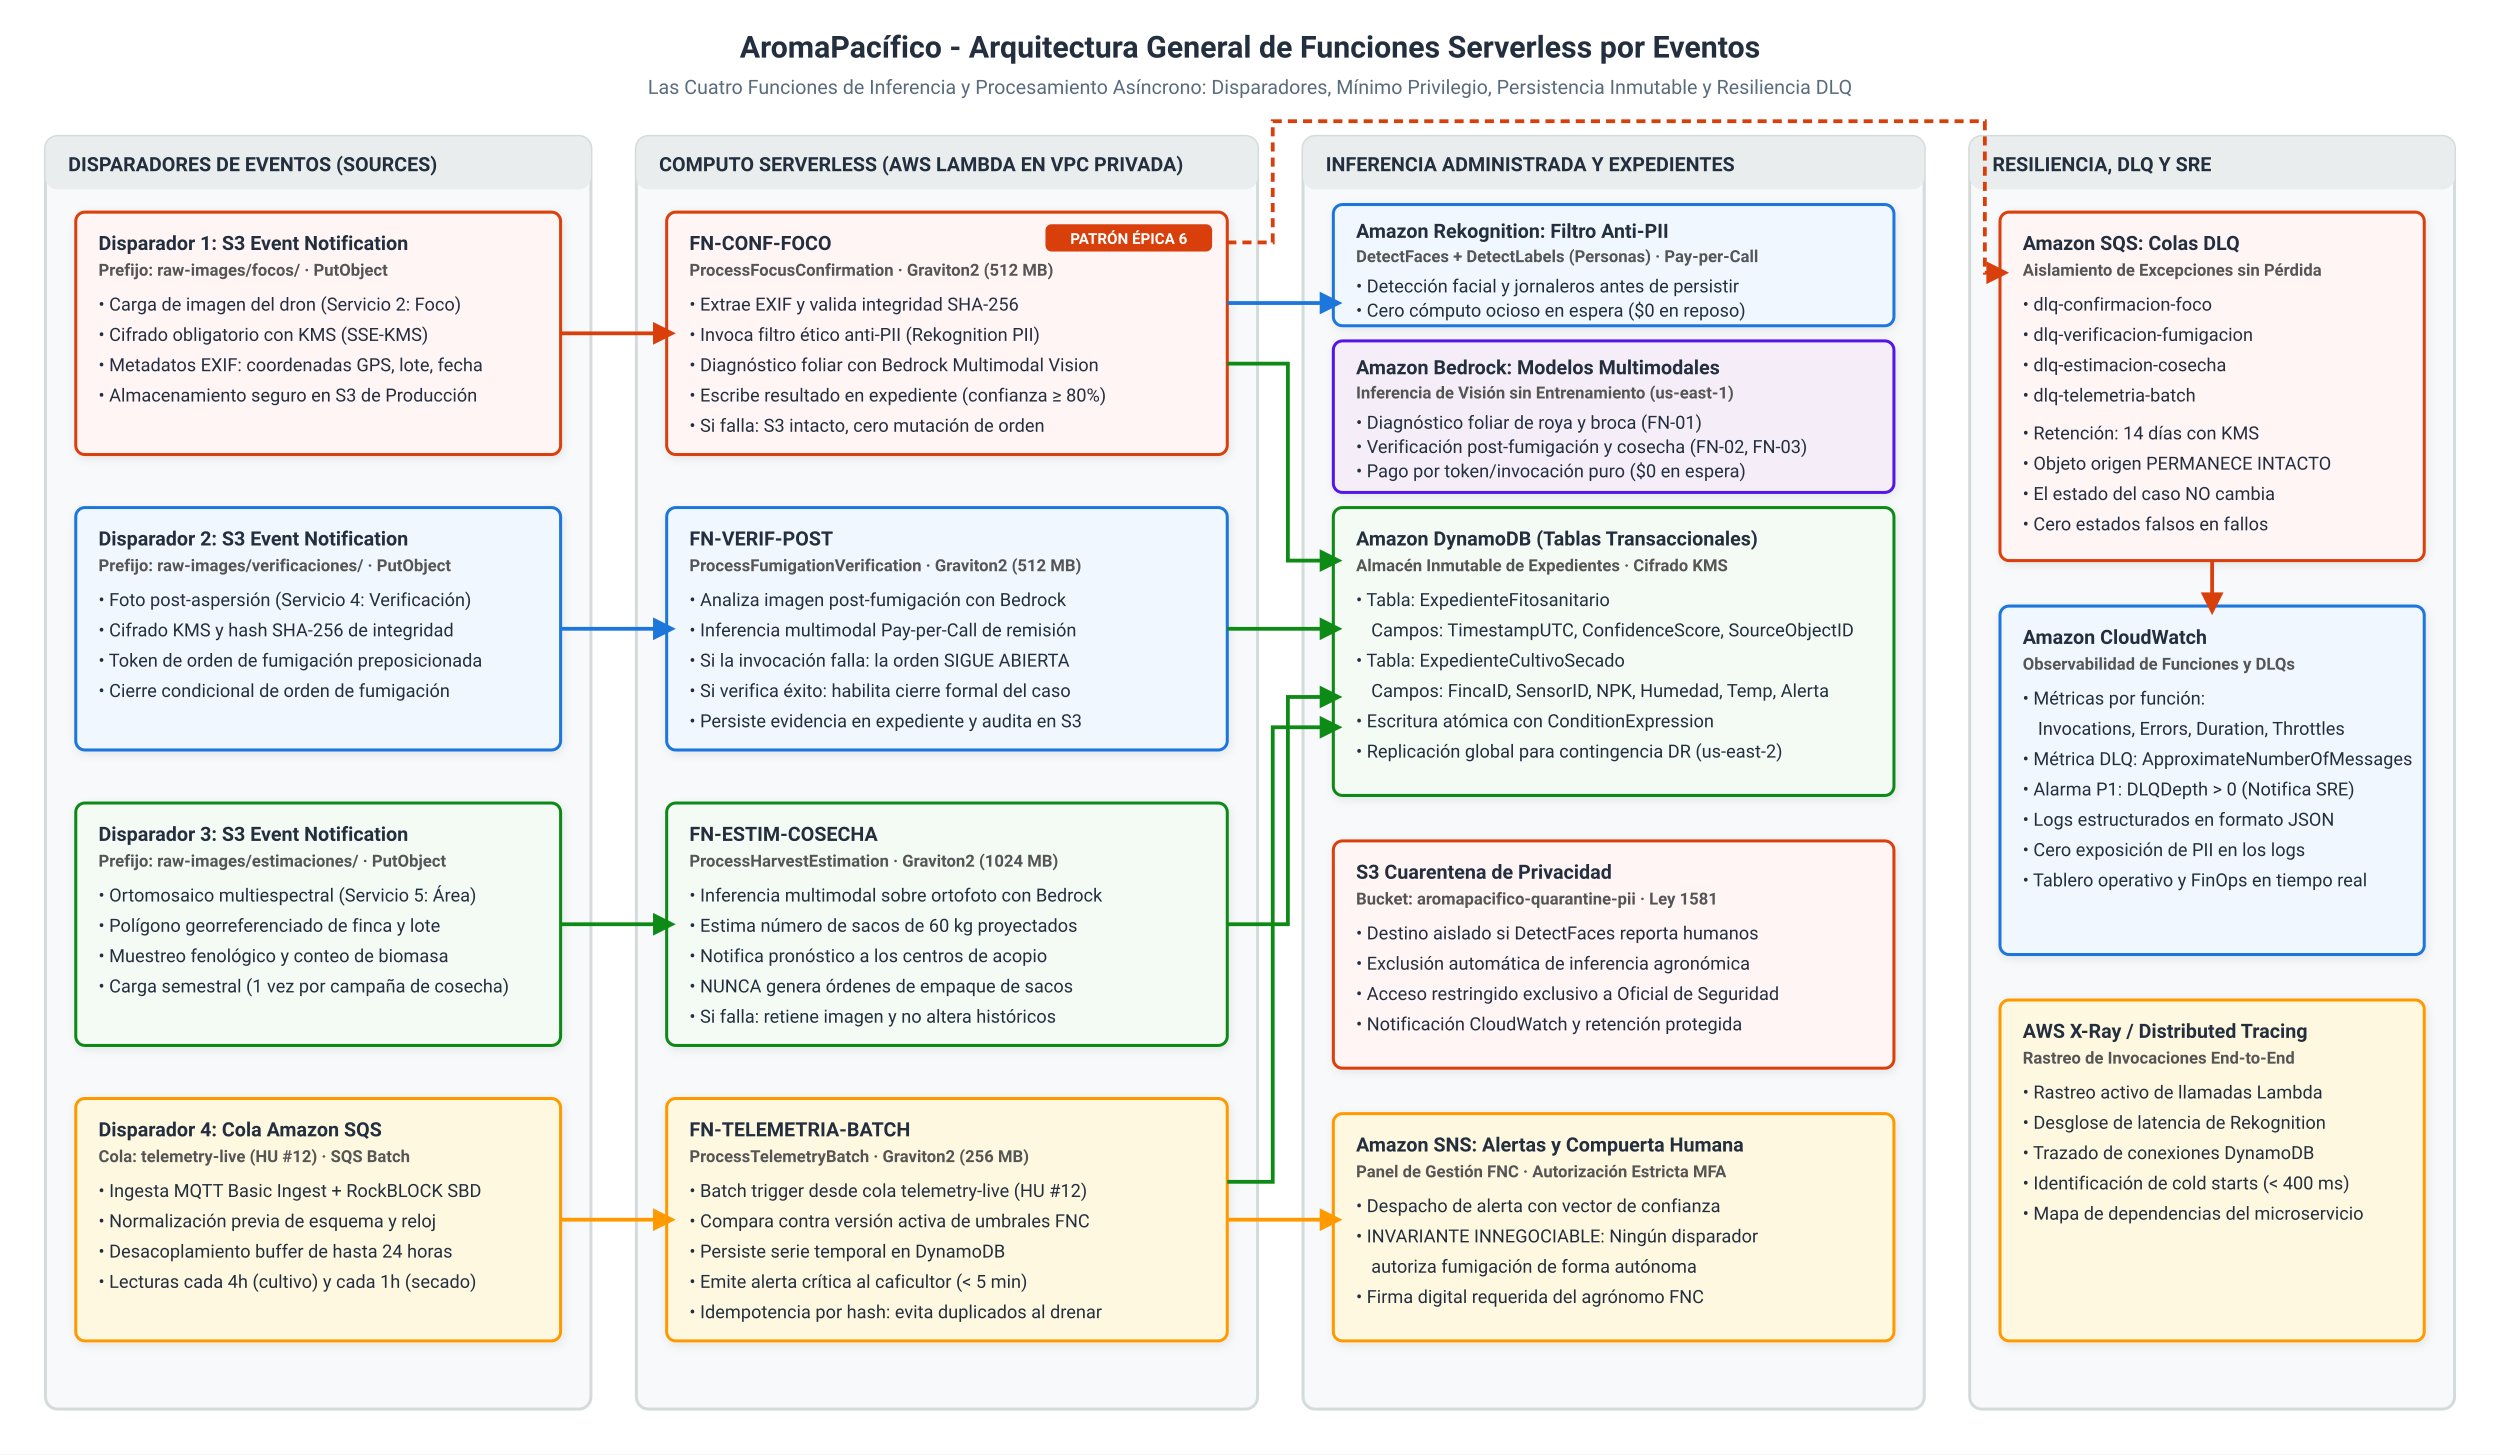
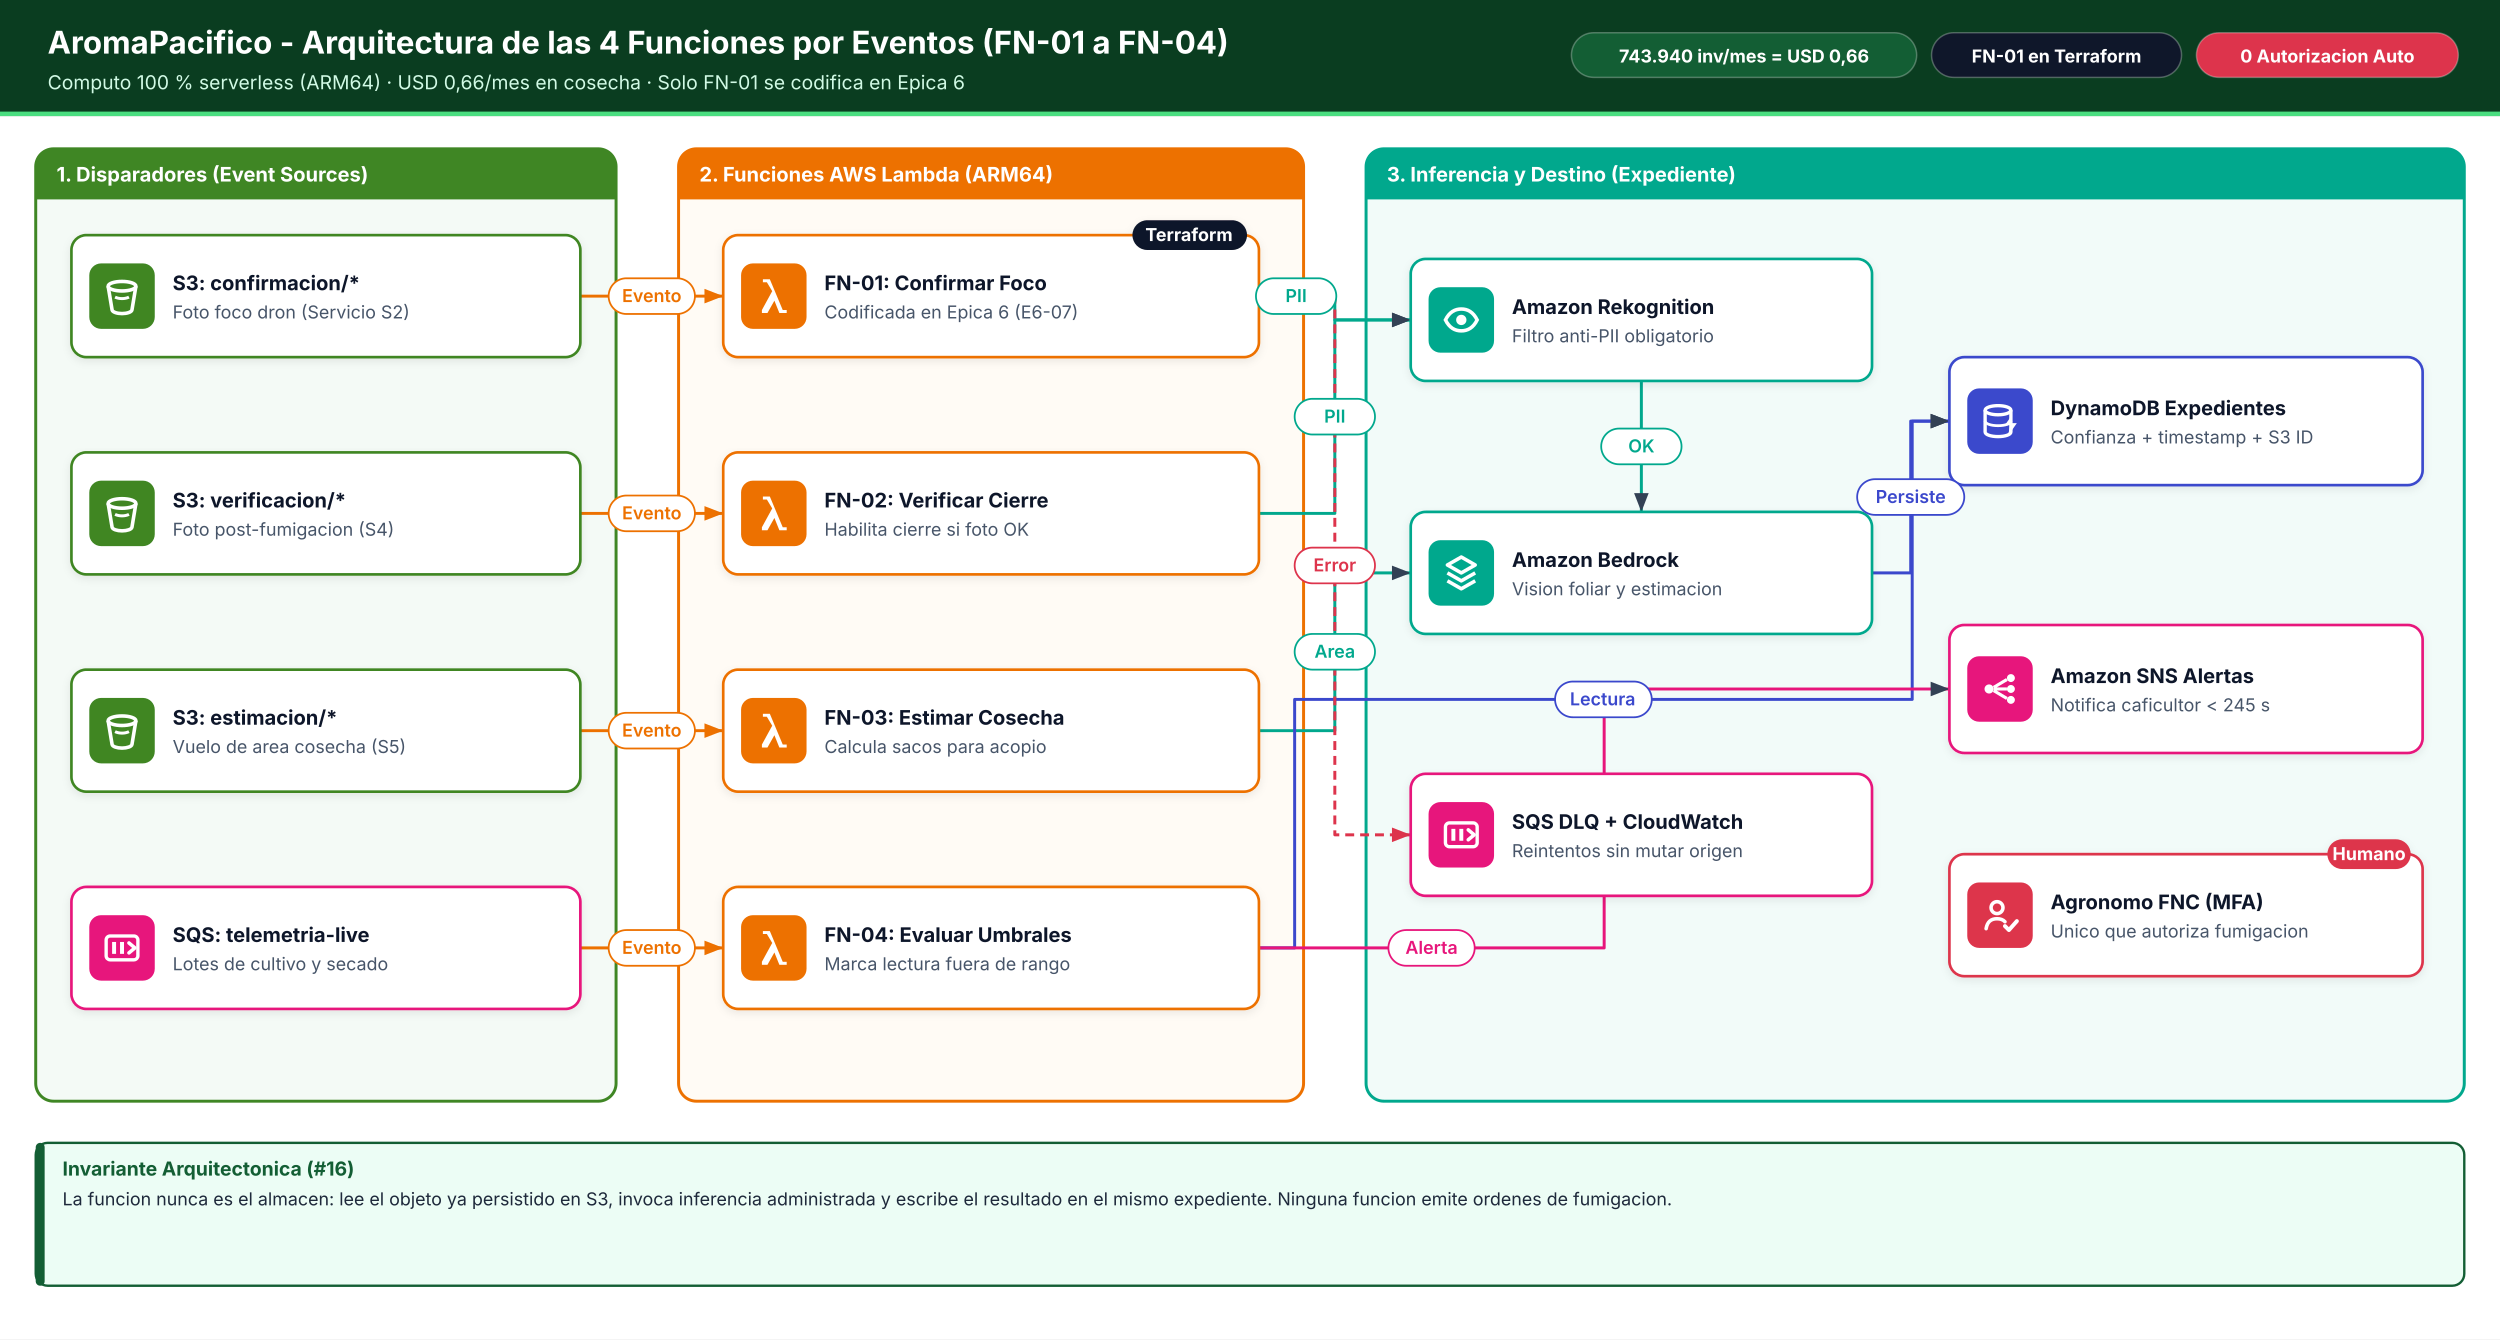
- <svg xmlns="http://www.w3.org/2000/svg" viewBox="0 0 1650 960" width="100%" height="100%">
+ <svg xmlns="http://www.w3.org/2000/svg" width="1680" height="900" viewBox="0 0 1680 900">
  <defs>
-     <style>
-       .main-title { font-family: -apple-system, BlinkMacSystemFont, "Segoe UI", Roboto, Helvetica, Arial, sans-serif; font-size: 20px; font-weight: bold; fill: #232F3E; text-anchor: middle; }
-       .sub-title { font-family: -apple-system, BlinkMacSystemFont, "Segoe UI", Roboto, Helvetica, Arial, sans-serif; font-size: 13px; fill: #5A6B7C; text-anchor: middle; }
-       .swimlane-title { font-family: -apple-system, BlinkMacSystemFont, "Segoe UI", Roboto, Helvetica, Arial, sans-serif; font-size: 13px; font-weight: bold; fill: #232F3E; }
-       .card-header { font-family: -apple-system, BlinkMacSystemFont, "Segoe UI", Roboto, Helvetica, Arial, sans-serif; font-size: 13px; font-weight: bold; fill: #232F3E; }
-       .card-sub { font-family: -apple-system, BlinkMacSystemFont, "Segoe UI", Roboto, Helvetica, Arial, sans-serif; font-size: 11px; font-weight: bold; fill: #555555; }
-       .card-body { font-family: -apple-system, BlinkMacSystemFont, "Segoe UI", Roboto, Helvetica, Arial, sans-serif; font-size: 12px; fill: #232F3E; }
-       .badge-text { font-family: -apple-system, BlinkMacSystemFont, "Segoe UI", Roboto, Helvetica, Arial, sans-serif; font-size: 10px; font-weight: bold; fill: #FFFFFF; }
-       .flow-line { stroke: #545B64; stroke-width: 2; fill: none; }
-       .flow-line-accent { stroke: #1D76DB; stroke-width: 2.5; fill: none; }
-       .flow-line-danger { stroke: #D93F0B; stroke-width: 2.5; fill: none; }
-       .flow-line-success { stroke: #0E8A16; stroke-width: 2.5; fill: none; }
-       .flow-line-warning { stroke: #FF9900; stroke-width: 2.5; fill: none; }
-       .flow-dashed { stroke-dasharray: 6,4; }
-     </style>
-     <filter id="box-shadow" x="-2%" y="-2%" width="104%" height="106%" filterUnits="userSpaceOnUse">
-       <feDropShadow dx="1" dy="2" stdDeviation="3" flood-color="#000000" flood-opacity="0.08" />
+     <filter id="shadow" x="-6%" y="-6%" width="112%" height="118%">
+       <feDropShadow dx="0" dy="2" stdDeviation="3" flood-color="#0F172A" flood-opacity="0.08" />
    </filter>
-     <marker id="arrow" viewBox="0 0 10 10" refX="6" refY="5" markerWidth="6" markerHeight="6" orient="auto-start-reverse">
-       <path d="M 0 0 L 10 5 L 0 10 z" fill="#545B64" />
-     </marker>
-     <marker id="arrow-danger" viewBox="0 0 10 10" refX="6" refY="5" markerWidth="6" markerHeight="6" orient="auto-start-reverse">
-       <path d="M 0 0 L 10 5 L 0 10 z" fill="#D93F0B" />
-     </marker>
-     <marker id="arrow-success" viewBox="0 0 10 10" refX="6" refY="5" markerWidth="6" markerHeight="6" orient="auto-start-reverse">
-       <path d="M 0 0 L 10 5 L 0 10 z" fill="#0E8A16" />
-     </marker>
-     <marker id="arrow-accent" viewBox="0 0 10 10" refX="6" refY="5" markerWidth="6" markerHeight="6" orient="auto-start-reverse">
-       <path d="M 0 0 L 10 5 L 0 10 z" fill="#1D76DB" />
-     </marker>
-     <marker id="arrow-warning" viewBox="0 0 10 10" refX="6" refY="5" markerWidth="6" markerHeight="6" orient="auto-start-reverse">
-       <path d="M 0 0 L 10 5 L 0 10 z" fill="#FF9900" />
-     </marker>
+     <marker id="arr-slate" viewBox="0 0 10 10" refX="9" refY="5" markerWidth="7" markerHeight="7" orient="auto-start-reverse">
+       <path d="M0,1.5 L9,5 L0,8.5 z" fill="#334155" />
+     </marker>
+     <marker id="arr-green" viewBox="0 0 10 10" refX="9" refY="5" markerWidth="7" markerHeight="7" orient="auto-start-reverse">
+       <path d="M0,1.5 L9,5 L0,8.5 z" fill="#135E34" />
+     </marker>
+     <marker id="arr-red" viewBox="0 0 10 10" refX="9" refY="5" markerWidth="7" markerHeight="7" orient="auto-start-reverse">
+       <path d="M0,1.5 L9,5 L0,8.5 z" fill="#DD344C" />
+     </marker>
+     <marker id="arr-blue" viewBox="0 0 10 10" refX="9" refY="5" markerWidth="7" markerHeight="7" orient="auto-start-reverse">
+       <path d="M0,1.5 L9,5 L0,8.5 z" fill="#0F4C81" />
+     </marker>
+     <marker id="arr-orange" viewBox="0 0 10 10" refX="9" refY="5" markerWidth="7" markerHeight="7" orient="auto-start-reverse">
+       <path d="M0,1.5 L9,5 L0,8.5 z" fill="#ED7100" />
+     </marker>
+     <marker id="arr-purple" viewBox="0 0 10 10" refX="9" refY="5" markerWidth="7" markerHeight="7" orient="auto-start-reverse">
+       <path d="M0,1.5 L9,5 L0,8.5 z" fill="#8C4FFF" />
+     </marker>
+     <style>text{font-family:'Segoe UI',Inter,Arial,sans-serif;}</style>
  </defs>
-   <rect width="1650" height="960" fill="#FFFFFF" />
-   <text x="825" y="38" class="main-title">AromaPacífico - Arquitectura General de Funciones Serverless por Eventos</text>
-   <text x="825" y="62" class="sub-title">Las Cuatro Funciones de Inferencia y Procesamiento Asíncrono: Disparadores, Mínimo Privilegio, Persistencia Inmutable y Resiliencia DLQ</text>
-   <rect x="30" y="90" width="360" height="840" rx="8" fill="#F8F9FA" stroke="#D5DBDB" stroke-width="2" />
-   <rect x="30" y="90" width="360" height="35" rx="8" fill="#EAEDED" />
-   <text x="45" y="113" class="swimlane-title">DISPARADORES DE EVENTOS (SOURCES)</text>
-   <g transform="translate(50, 140)">
-     <rect width="320" height="160" rx="6" fill="#FFF5F5" stroke="#D93F0B" stroke-width="2" filter="url(#box-shadow)" />
-     <text x="15" y="25" class="card-header">Disparador 1: S3 Event Notification</text>
-     <text x="15" y="42" class="card-sub">Prefijo: raw-images/focos/ · PutObject</text>
-     <text x="15" y="65" class="card-body">• Carga de imagen del dron (Servicio 2: Foco)</text>
-     <text x="15" y="85" class="card-body">• Cifrado obligatorio con KMS (SSE-KMS)</text>
-     <text x="15" y="105" class="card-body">• Metadatos EXIF: coordenadas GPS, lote, fecha</text>
-     <text x="15" y="125" class="card-body">• Almacenamiento seguro en S3 de Producción</text>
-   </g>
-   <g transform="translate(50, 335)">
-     <rect width="320" height="160" rx="6" fill="#F0F7FF" stroke="#1D76DB" stroke-width="2" filter="url(#box-shadow)" />
-     <text x="15" y="25" class="card-header">Disparador 2: S3 Event Notification</text>
-     <text x="15" y="42" class="card-sub">Prefijo: raw-images/verificaciones/ · PutObject</text>
-     <text x="15" y="65" class="card-body">• Foto post-aspersión (Servicio 4: Verificación)</text>
-     <text x="15" y="85" class="card-body">• Cifrado KMS y hash SHA-256 de integridad</text>
-     <text x="15" y="105" class="card-body">• Token de orden de fumigación preposicionada</text>
-     <text x="15" y="125" class="card-body">• Cierre condicional de orden de fumigación</text>
-   </g>
-   <g transform="translate(50, 530)">
-     <rect width="320" height="160" rx="6" fill="#F4FBF5" stroke="#0E8A16" stroke-width="2" filter="url(#box-shadow)" />
-     <text x="15" y="25" class="card-header">Disparador 3: S3 Event Notification</text>
-     <text x="15" y="42" class="card-sub">Prefijo: raw-images/estimaciones/ · PutObject</text>
-     <text x="15" y="65" class="card-body">• Ortomosaico multiespectral (Servicio 5: Área)</text>
-     <text x="15" y="85" class="card-body">• Polígono georreferenciado de finca y lote</text>
-     <text x="15" y="105" class="card-body">• Muestreo fenológico y conteo de biomasa</text>
-     <text x="15" y="125" class="card-body">• Carga semestral (1 vez por campaña de cosecha)</text>
-   </g>
-   <g transform="translate(50, 725)">
-     <rect width="320" height="160" rx="6" fill="#FFF8E1" stroke="#FF9900" stroke-width="2" filter="url(#box-shadow)" />
-     <text x="15" y="25" class="card-header">Disparador 4: Cola Amazon SQS</text>
-     <text x="15" y="42" class="card-sub">Cola: telemetry-live (HU #12) · SQS Batch</text>
-     <text x="15" y="65" class="card-body">• Ingesta MQTT Basic Ingest + RockBLOCK SBD</text>
-     <text x="15" y="85" class="card-body">• Normalización previa de esquema y reloj</text>
-     <text x="15" y="105" class="card-body">• Desacoplamiento buffer de hasta 24 horas</text>
-     <text x="15" y="125" class="card-body">• Lecturas cada 4h (cultivo) y cada 1h (secado)</text>
-   </g>
-   <rect x="420" y="90" width="410" height="840" rx="8" fill="#F8F9FA" stroke="#D5DBDB" stroke-width="2" />
-   <rect x="420" y="90" width="410" height="35" rx="8" fill="#EAEDED" />
-   <text x="435" y="113" class="swimlane-title">COMPUTO SERVERLESS (AWS LAMBDA EN VPC PRIVADA)</text>
-   <g transform="translate(440, 140)">
-     <rect width="370" height="160" rx="6" fill="#FFF5F5" stroke="#D93F0B" stroke-width="2" filter="url(#box-shadow)" />
-     <rect x="250" y="8" width="110" height="18" rx="4" fill="#D93F0B" />
-     <text x="305" y="21" class="badge-text" text-anchor="middle">PATRÓN ÉPICA 6</text>
-     <text x="15" y="25" class="card-header">FN-CONF-FOCO</text>
-     <text x="15" y="42" class="card-sub">ProcessFocusConfirmation · Graviton2 (512 MB)</text>
-     <text x="15" y="65" class="card-body">• Extrae EXIF y valida integridad SHA-256</text>
-     <text x="15" y="85" class="card-body">• Invoca filtro ético anti-PII (Rekognition PII)</text>
-     <text x="15" y="105" class="card-body">• Diagnóstico foliar con Bedrock Multimodal Vision</text>
-     <text x="15" y="125" class="card-body">• Escribe resultado en expediente (confianza ≥ 80%)</text>
-     <text x="15" y="145" class="card-body">• Si falla: S3 intacto, cero mutación de orden</text>
-   </g>
-   <g transform="translate(440, 335)">
-     <rect width="370" height="160" rx="6" fill="#F0F7FF" stroke="#1D76DB" stroke-width="2" filter="url(#box-shadow)" />
-     <text x="15" y="25" class="card-header">FN-VERIF-POST</text>
-     <text x="15" y="42" class="card-sub">ProcessFumigationVerification · Graviton2 (512 MB)</text>
-     <text x="15" y="65" class="card-body">• Analiza imagen post-fumigación con Bedrock</text>
-     <text x="15" y="85" class="card-body">• Inferencia multimodal Pay-per-Call de remisión</text>
-     <text x="15" y="105" class="card-body">• Si la invocación falla: la orden SIGUE ABIERTA</text>
-     <text x="15" y="125" class="card-body">• Si verifica éxito: habilita cierre formal del caso</text>
-     <text x="15" y="145" class="card-body">• Persiste evidencia en expediente y audita en S3</text>
-   </g>
-   <g transform="translate(440, 530)">
-     <rect width="370" height="160" rx="6" fill="#F4FBF5" stroke="#0E8A16" stroke-width="2" filter="url(#box-shadow)" />
-     <text x="15" y="25" class="card-header">FN-ESTIM-COSECHA</text>
-     <text x="15" y="42" class="card-sub">ProcessHarvestEstimation · Graviton2 (1024 MB)</text>
-     <text x="15" y="65" class="card-body">• Inferencia multimodal sobre ortofoto con Bedrock</text>
-     <text x="15" y="85" class="card-body">• Estima número de sacos de 60 kg proyectados</text>
-     <text x="15" y="105" class="card-body">• Notifica pronóstico a los centros de acopio</text>
-     <text x="15" y="125" class="card-body">• NUNCA genera órdenes de empaque de sacos</text>
-     <text x="15" y="145" class="card-body">• Si falla: retiene imagen y no altera históricos</text>
-   </g>
-   <g transform="translate(440, 725)">
-     <rect width="370" height="160" rx="6" fill="#FFF8E1" stroke="#FF9900" stroke-width="2" filter="url(#box-shadow)" />
-     <text x="15" y="25" class="card-header">FN-TELEMETRIA-BATCH</text>
-     <text x="15" y="42" class="card-sub">ProcessTelemetryBatch · Graviton2 (256 MB)</text>
-     <text x="15" y="65" class="card-body">• Batch trigger desde cola telemetry-live (HU #12)</text>
-     <text x="15" y="85" class="card-body">• Compara contra versión activa de umbrales FNC</text>
-     <text x="15" y="105" class="card-body">• Persiste serie temporal en DynamoDB</text>
-     <text x="15" y="125" class="card-body">• Emite alerta crítica al caficultor (&lt; 5 min)</text>
-     <text x="15" y="145" class="card-body">• Idempotencia por hash: evita duplicados al drenar</text>
-   </g>
-   <rect x="860" y="90" width="410" height="840" rx="8" fill="#F8F9FA" stroke="#D5DBDB" stroke-width="2" />
-   <rect x="860" y="90" width="410" height="35" rx="8" fill="#EAEDED" />
-   <text x="875" y="113" class="swimlane-title">INFERENCIA ADMINISTRADA Y EXPEDIENTES</text>
-   <g transform="translate(880, 135)">
-     <rect width="370" height="80" rx="6" fill="#F0F7FF" stroke="#1D76DB" stroke-width="2" filter="url(#box-shadow)" />
-     <text x="15" y="22" class="card-header">Amazon Rekognition: Filtro Anti-PII</text>
-     <text x="15" y="38" class="card-sub">DetectFaces + DetectLabels (Personas) · Pay-per-Call</text>
-     <text x="15" y="58" class="card-body">• Detección facial y jornaleros antes de persistir</text>
-     <text x="15" y="74" class="card-body">• Cero cómputo ocioso en espera ($0 en reposo)</text>
-   </g>
-   <g transform="translate(880, 225)">
-     <rect width="370" height="100" rx="6" fill="#F5EEF8" stroke="#5319E7" stroke-width="2" filter="url(#box-shadow)" />
-     <text x="15" y="22" class="card-header">Amazon Bedrock: Modelos Multimodales</text>
-     <text x="15" y="38" class="card-sub">Inferencia de Visión sin Entrenamiento (us-east-1)</text>
-     <text x="15" y="58" class="card-body">• Diagnóstico foliar de roya y broca (FN-01)</text>
-     <text x="15" y="74" class="card-body">• Verificación post-fumigación y cosecha (FN-02, FN-03)</text>
-     <text x="15" y="90" class="card-body">• Pago por token/invocación puro ($0 en espera)</text>
-   </g>
-   <g transform="translate(880, 335)">
-     <rect width="370" height="190" rx="6" fill="#F4FBF5" stroke="#0E8A16" stroke-width="2" filter="url(#box-shadow)" />
-     <text x="15" y="25" class="card-header">Amazon DynamoDB (Tablas Transaccionales)</text>
-     <text x="15" y="42" class="card-sub">Almacén Inmutable de Expedientes · Cifrado KMS</text>
-     <text x="15" y="65" class="card-body">• Tabla: ExpedienteFitosanitario</text>
-     <text x="25" y="85" class="card-body">Campos: TimestampUTC, ConfidenceScore, SourceObjectID</text>
-     <text x="15" y="105" class="card-body">• Tabla: ExpedienteCultivoSecado</text>
-     <text x="25" y="125" class="card-body">Campos: FincaID, SensorID, NPK, Humedad, Temp, Alerta</text>
-     <text x="15" y="145" class="card-body">• Escritura atómica con ConditionExpression</text>
-     <text x="15" y="165" class="card-body">• Replicación global para contingencia DR (us-east-2)</text>
-   </g>
-   <g transform="translate(880, 555)">
-     <rect width="370" height="150" rx="6" fill="#FFF5F5" stroke="#D93F0B" stroke-width="2" filter="url(#box-shadow)" />
-     <text x="15" y="25" class="card-header">S3 Cuarentena de Privacidad</text>
-     <text x="15" y="42" class="card-sub">Bucket: aromapacifico-quarantine-pii · Ley 1581</text>
-     <text x="15" y="65" class="card-body">• Destino aislado si DetectFaces reporta humanos</text>
-     <text x="15" y="85" class="card-body">• Exclusión automática de inferencia agronómica</text>
-     <text x="15" y="105" class="card-body">• Acceso restringido exclusivo a Oficial de Seguridad</text>
-     <text x="15" y="125" class="card-body">• Notificación CloudWatch y retención protegida</text>
-   </g>
-   <g transform="translate(880, 735)">
-     <rect width="370" height="150" rx="6" fill="#FFF8E1" stroke="#FF9900" stroke-width="2" filter="url(#box-shadow)" />
-     <text x="15" y="25" class="card-header">Amazon SNS: Alertas y Compuerta Humana</text>
-     <text x="15" y="42" class="card-sub">Panel de Gestión FNC · Autorización Estricta MFA</text>
-     <text x="15" y="65" class="card-body">• Despacho de alerta con vector de confianza</text>
-     <text x="15" y="85" class="card-body">• INVARIANTE INNEGOCIABLE: Ningún disparador</text>
-     <text x="25" y="105" class="card-body">autoriza fumigación de forma autónoma</text>
-     <text x="15" y="125" class="card-body">• Firma digital requerida del agrónomo FNC</text>
-   </g>
-   <rect x="1300" y="90" width="320" height="840" rx="8" fill="#F8F9FA" stroke="#D5DBDB" stroke-width="2" />
-   <rect x="1300" y="90" width="320" height="35" rx="8" fill="#EAEDED" />
-   <text x="1315" y="113" class="swimlane-title">RESILIENCIA, DLQ Y SRE</text>
-   <g transform="translate(1320, 140)">
-     <rect width="280" height="230" rx="6" fill="#FFF5F5" stroke="#D93F0B" stroke-width="2" filter="url(#box-shadow)" />
-     <text x="15" y="25" class="card-header">Amazon SQS: Colas DLQ</text>
-     <text x="15" y="42" class="card-sub">Aislamiento de Excepciones sin Pérdida</text>
-     <text x="15" y="65" class="card-body">• dlq-confirmacion-foco</text>
-     <text x="15" y="85" class="card-body">• dlq-verificacion-fumigacion</text>
-     <text x="15" y="105" class="card-body">• dlq-estimacion-cosecha</text>
-     <text x="15" y="125" class="card-body">• dlq-telemetria-batch</text>
-     <text x="15" y="150" class="card-body">• Retención: 14 días con KMS</text>
-     <text x="15" y="170" class="card-body">• Objeto origen PERMANECE INTACTO</text>
-     <text x="15" y="190" class="card-body">• El estado del caso NO cambia</text>
-     <text x="15" y="210" class="card-body">• Cero estados falsos en fallos</text>
-   </g>
-   <g transform="translate(1320, 400)">
-     <rect width="280" height="230" rx="6" fill="#F0F7FF" stroke="#1D76DB" stroke-width="2" filter="url(#box-shadow)" />
-     <text x="15" y="25" class="card-header">Amazon CloudWatch</text>
-     <text x="15" y="42" class="card-sub">Observabilidad de Funciones y DLQs</text>
-     <text x="15" y="65" class="card-body">• Métricas por función:</text>
-     <text x="25" y="85" class="card-body">Invocations, Errors, Duration, Throttles</text>
-     <text x="15" y="105" class="card-body">• Métrica DLQ: ApproximateNumberOfMessages</text>
-     <text x="15" y="125" class="card-body">• Alarma P1: DLQDepth &gt; 0 (Notifica SRE)</text>
-     <text x="15" y="145" class="card-body">• Logs estructurados en formato JSON</text>
-     <text x="15" y="165" class="card-body">• Cero exposición de PII en los logs</text>
-     <text x="15" y="185" class="card-body">• Tablero operativo y FinOps en tiempo real</text>
-   </g>
-   <g transform="translate(1320, 660)">
-     <rect width="280" height="225" rx="6" fill="#FFF8E1" stroke="#FF9900" stroke-width="2" filter="url(#box-shadow)" />
-     <text x="15" y="25" class="card-header">AWS X-Ray / Distributed Tracing</text>
-     <text x="15" y="42" class="card-sub">Rastreo de Invocaciones End-to-End</text>
-     <text x="15" y="65" class="card-body">• Rastreo activo de llamadas Lambda</text>
-     <text x="15" y="85" class="card-body">• Desglose de latencia de Rekognition</text>
-     <text x="15" y="105" class="card-body">• Trazado de conexiones DynamoDB</text>
-     <text x="15" y="125" class="card-body">• Identificación de cold starts (&lt; 400 ms)</text>
-     <text x="15" y="145" class="card-body">• Mapa de dependencias del microservicio</text>
-   </g>
-   <path d="M 370 220 L 440 220" class="flow-line-danger" marker-end="url(#arrow-danger)" />
-   <path d="M 370 415 L 440 415" class="flow-line-accent" marker-end="url(#arrow-accent)" />
-   <path d="M 370 610 L 440 610" class="flow-line-success" marker-end="url(#arrow-success)" />
-   <path d="M 370 805 L 440 805" class="flow-line-warning" marker-end="url(#arrow-warning)" />
-   <path d="M 810 200 L 880 200" class="flow-line-accent" marker-end="url(#arrow-accent)" />
-   <path d="M 810 240 L 850 240 L 850 370 L 880 370" class="flow-line-success" marker-end="url(#arrow-success)" />
-   <path d="M 810 415 L 880 415" class="flow-line-success" marker-end="url(#arrow-success)" />
-   <path d="M 810 610 L 850 610 L 850 460 L 880 460" class="flow-line-success" marker-end="url(#arrow-success)" />
-   <path d="M 810 805 L 880 805" class="flow-line-warning" marker-end="url(#arrow-warning)" />
-   <path d="M 810 780 L 840 780 L 840 480 L 880 480" class="flow-line-success" marker-end="url(#arrow-success)" />
-   <path d="M 810 160 L 840 160 L 840 80 L 1310 80 L 1310 180 L 1320 180" class="flow-line-danger flow-dashed" marker-end="url(#arrow-danger)" />
-   <path d="M 1460 370 L 1460 400" class="flow-line-danger" marker-end="url(#arrow-danger)" />
+   <rect x="0" y="0" width="1680" height="900" fill="#FFFFFF" />
+   <rect x="0" y="0" width="1680" height="78" fill="#0A3D20" />
+   <rect x="0" y="75" width="1680" height="3" fill="#4ADE80" />
+   <text x="32" y="36" font-size="21" font-weight="700" fill="#FFFFFF">AromaPacifico - Arquitectura de las 4 Funciones por Eventos (FN-01 a FN-04)</text>
+   <text x="32" y="60" font-size="13" font-weight="400" fill="#D1FAE5">Computo 100 % serverless (ARM64) · USD 0,66/mes en cosecha · Solo FN-01 se codifica en Epica 6</text>
+   <rect x="1476" y="22" width="176" height="30" rx="15" fill="#DD344C" stroke="#FFFFFF" stroke-opacity="0.28" />
+   <text x="1564" y="42" text-anchor="middle" font-size="12" font-weight="700" fill="#FFFFFF">0 Autorizacion Auto</text>
+   <rect x="1298" y="22" width="168" height="30" rx="15" fill="#0F172A" stroke="#FFFFFF" stroke-opacity="0.28" />
+   <text x="1382" y="42" text-anchor="middle" font-size="12" font-weight="700" fill="#FFFFFF">FN-01 en Terraform</text>
+   <rect x="1056" y="22" width="232" height="30" rx="15" fill="#135E34" stroke="#FFFFFF" stroke-opacity="0.28" />
+   <text x="1172" y="42" text-anchor="middle" font-size="12" font-weight="700" fill="#FFFFFF">743.940 inv/mes = USD 0,66</text>
+   <g id="z-src">
+     <rect x="24" y="100" width="390" height="640" rx="12" fill="#F4FAF6" stroke="#3F8624" stroke-width="2" />
+     <path d="M36,100 H402 Q414,100 414,112 V134 H24 V112 Q24,100 36,100 Z" fill="#3F8624" />
+     <text x="38" y="122" font-size="13.5" font-weight="700" fill="#FFFFFF">1. Disparadores (Event Sources)</text>
+   </g>
+   <g id="z-fn">
+     <rect x="456" y="100" width="420" height="640" rx="12" fill="#FFFBF5" stroke="#ED7100" stroke-width="2" />
+     <path d="M468,100 H864 Q876,100 876,112 V134 H456 V112 Q456,100 468,100 Z" fill="#ED7100" />
+     <text x="470" y="122" font-size="13.5" font-weight="700" fill="#FFFFFF">2. Funciones AWS Lambda (ARM64)</text>
+   </g>
+   <g id="z-svc">
+     <rect x="918" y="100" width="738" height="640" rx="12" fill="#F2FBF9" stroke="#01A88D" stroke-width="2" />
+     <path d="M930,100 H1644 Q1656,100 1656,112 V134 H918 V112 Q918,100 930,100 Z" fill="#01A88D" />
+     <text x="932" y="122" font-size="13.5" font-weight="700" fill="#FFFFFF">3. Inferencia y Destino (Expediente)</text>
+   </g>
+   <path id="edge-0" d="M390,199 L486,199" fill="none" stroke="#ED7100" stroke-width="2" stroke-linejoin="round" marker-end="url(#arr-orange)" />
+   <path id="edge-1" d="M390,345 L486,345" fill="none" stroke="#ED7100" stroke-width="2" stroke-linejoin="round" marker-end="url(#arr-orange)" />
+   <path id="edge-2" d="M390,491 L486,491" fill="none" stroke="#ED7100" stroke-width="2" stroke-linejoin="round" marker-end="url(#arr-orange)" />
+   <path id="edge-3" d="M390,637 L486,637" fill="none" stroke="#ED7100" stroke-width="2" stroke-linejoin="round" marker-end="url(#arr-orange)" />
+   <path id="edge-4" d="M846,199 L897,199 L897,215 L948,215" fill="none" stroke="#01A88D" stroke-width="2" stroke-linejoin="round" marker-end="url(#arr-slate)" />
+   <path id="edge-5" d="M846,345 L897,345 L897,215 L948,215" fill="none" stroke="#01A88D" stroke-width="2" stroke-linejoin="round" marker-end="url(#arr-slate)" />
+   <path id="edge-6" d="M846,491 L897,491 L897,385 L948,385" fill="none" stroke="#01A88D" stroke-width="2" stroke-linejoin="round" marker-end="url(#arr-slate)" />
+   <path id="edge-7" d="M1103,256 L1103,344" fill="none" stroke="#01A88D" stroke-width="2" stroke-linejoin="round" marker-end="url(#arr-slate)" />
+   <path id="edge-8" d="M1258,385 L1284,385 L1284,283 L1310,283" fill="none" stroke="#3B48CC" stroke-width="2" stroke-linejoin="round" marker-end="url(#arr-slate)" />
+   <path id="edge-9" d="M846,637 L870,637 L870,470 L1285,470 L1285,283 L1310,283" fill="none" stroke="#3B48CC" stroke-width="2" stroke-linejoin="round" marker-end="url(#arr-slate)" />
+   <path id="edge-10" d="M846,637 L1078,637 L1078,463 L1310,463" fill="none" stroke="#E7157B" stroke-width="2" stroke-linejoin="round" marker-end="url(#arr-slate)" />
+   <path id="edge-11" d="M846,199 L897,199 L897,561 L948,561" fill="none" stroke="#DD344C" stroke-width="2" stroke-dasharray="6,4" stroke-linejoin="round" marker-end="url(#arr-red)" />
+   <g id="t1" filter="url(#shadow)">
+     <rect x="48" y="158" width="342" height="82" rx="10" fill="#FFFFFF" stroke="#3F8624" stroke-width="1.8" />
+     <rect x="60" y="177" width="44" height="44" rx="8" fill="#3F8624" />
+     <g transform="translate(66,183) scale(1.333)">
+       <path d="M5 7L7 19C7.2 20 9.4 20.8 12 20.8C14.6 20.8 16.8 20 17 19L19 7" fill="none" stroke="#FFF" stroke-width="1.8" />
+       <ellipse cx="12" cy="7" rx="7" ry="2.4" fill="none" stroke="#FFF" stroke-width="1.8" />
+       <path d="M8.5 12.5C10.5 13.5 13.5 13.5 15.5 12.5" fill="none" stroke="#FFF" stroke-width="1.5" />
+     </g>
+     <text x="116" y="195" font-size="13.5" font-weight="700" fill="#0F172A">S3: confirmacion/*</text>
+     <text x="116" y="214" font-size="12" font-weight="400" fill="#475569">Foto foco dron (Servicio S2)</text>
+   </g>
+   <g id="t2" filter="url(#shadow)">
+     <rect x="48" y="304" width="342" height="82" rx="10" fill="#FFFFFF" stroke="#3F8624" stroke-width="1.8" />
+     <rect x="60" y="323" width="44" height="44" rx="8" fill="#3F8624" />
+     <g transform="translate(66,329) scale(1.333)">
+       <path d="M5 7L7 19C7.2 20 9.4 20.8 12 20.8C14.6 20.8 16.8 20 17 19L19 7" fill="none" stroke="#FFF" stroke-width="1.8" />
+       <ellipse cx="12" cy="7" rx="7" ry="2.4" fill="none" stroke="#FFF" stroke-width="1.8" />
+       <path d="M8.5 12.5C10.5 13.5 13.5 13.5 15.5 12.5" fill="none" stroke="#FFF" stroke-width="1.5" />
+     </g>
+     <text x="116" y="341" font-size="13.5" font-weight="700" fill="#0F172A">S3: verificacion/*</text>
+     <text x="116" y="360" font-size="12" font-weight="400" fill="#475569">Foto post-fumigacion (S4)</text>
+   </g>
+   <g id="t3" filter="url(#shadow)">
+     <rect x="48" y="450" width="342" height="82" rx="10" fill="#FFFFFF" stroke="#3F8624" stroke-width="1.8" />
+     <rect x="60" y="469" width="44" height="44" rx="8" fill="#3F8624" />
+     <g transform="translate(66,475) scale(1.333)">
+       <path d="M5 7L7 19C7.2 20 9.4 20.8 12 20.8C14.6 20.8 16.8 20 17 19L19 7" fill="none" stroke="#FFF" stroke-width="1.8" />
+       <ellipse cx="12" cy="7" rx="7" ry="2.4" fill="none" stroke="#FFF" stroke-width="1.8" />
+       <path d="M8.5 12.5C10.5 13.5 13.5 13.5 15.5 12.5" fill="none" stroke="#FFF" stroke-width="1.5" />
+     </g>
+     <text x="116" y="487" font-size="13.5" font-weight="700" fill="#0F172A">S3: estimacion/*</text>
+     <text x="116" y="506" font-size="12" font-weight="400" fill="#475569">Vuelo de area cosecha (S5)</text>
+   </g>
+   <g id="t4" filter="url(#shadow)">
+     <rect x="48" y="596" width="342" height="82" rx="10" fill="#FFFFFF" stroke="#E7157B" stroke-width="1.8" />
+     <rect x="60" y="615" width="44" height="44" rx="8" fill="#E7157B" />
+     <g transform="translate(66,621) scale(1.333)">
+       <rect x="4" y="6" width="16" height="12" rx="2" fill="none" stroke="#FFF" stroke-width="1.7" />
+       <line x1="8" y1="9" x2="8" y2="15" stroke="#FFF" stroke-width="2" />
+       <line x1="12" y1="9" x2="12" y2="15" stroke="#FFF" stroke-width="2" />
+       <path d="M15.5 9.5L18.5 12L15.5 14.5" fill="none" stroke="#FFF" stroke-width="1.8" stroke-linecap="round" stroke-linejoin="round" />
+     </g>
+     <text x="116" y="633" font-size="13.5" font-weight="700" fill="#0F172A">SQS: telemetria-live</text>
+     <text x="116" y="652" font-size="12" font-weight="400" fill="#475569">Lotes de cultivo y secado</text>
+   </g>
+   <g id="fn1" filter="url(#shadow)">
+     <rect x="486" y="158" width="360" height="82" rx="10" fill="#FFFFFF" stroke="#ED7100" stroke-width="1.8" />
+     <rect x="498" y="177" width="44" height="44" rx="8" fill="#ED7100" />
+     <g transform="translate(504,183) scale(1.333)">
+       <path d="M6 19L11.2 9.5L8.5 5H6.5V3.5H10L16.5 19H18.5V20.5H14.8L12.3 14.3L8.8 20.5H6V19Z" fill="#FFF" />
+     </g>
+     <text x="554" y="195" font-size="13.5" font-weight="700" fill="#0F172A">FN-01: Confirmar Foco</text>
+     <text x="554" y="214" font-size="12" font-weight="400" fill="#475569">Codificada en Epica 6 (E6-07)</text>
+     <rect x="761" y="148" width="77" height="20" rx="10" fill="#0F172A" />
+     <text x="799" y="162" text-anchor="middle" font-size="12" font-weight="700" fill="#FFFFFF">Terraform</text>
+   </g>
+   <g id="fn2" filter="url(#shadow)">
+     <rect x="486" y="304" width="360" height="82" rx="10" fill="#FFFFFF" stroke="#ED7100" stroke-width="1.8" />
+     <rect x="498" y="323" width="44" height="44" rx="8" fill="#ED7100" />
+     <g transform="translate(504,329) scale(1.333)">
+       <path d="M6 19L11.2 9.5L8.5 5H6.5V3.5H10L16.5 19H18.5V20.5H14.8L12.3 14.3L8.8 20.5H6V19Z" fill="#FFF" />
+     </g>
+     <text x="554" y="341" font-size="13.5" font-weight="700" fill="#0F172A">FN-02: Verificar Cierre</text>
+     <text x="554" y="360" font-size="12" font-weight="400" fill="#475569">Habilita cierre si foto OK</text>
+   </g>
+   <g id="fn3" filter="url(#shadow)">
+     <rect x="486" y="450" width="360" height="82" rx="10" fill="#FFFFFF" stroke="#ED7100" stroke-width="1.8" />
+     <rect x="498" y="469" width="44" height="44" rx="8" fill="#ED7100" />
+     <g transform="translate(504,475) scale(1.333)">
+       <path d="M6 19L11.2 9.5L8.5 5H6.5V3.5H10L16.5 19H18.5V20.5H14.8L12.3 14.3L8.8 20.5H6V19Z" fill="#FFF" />
+     </g>
+     <text x="554" y="487" font-size="13.5" font-weight="700" fill="#0F172A">FN-03: Estimar Cosecha</text>
+     <text x="554" y="506" font-size="12" font-weight="400" fill="#475569">Calcula sacos para acopio</text>
+   </g>
+   <g id="fn4" filter="url(#shadow)">
+     <rect x="486" y="596" width="360" height="82" rx="10" fill="#FFFFFF" stroke="#ED7100" stroke-width="1.8" />
+     <rect x="498" y="615" width="44" height="44" rx="8" fill="#ED7100" />
+     <g transform="translate(504,621) scale(1.333)">
+       <path d="M6 19L11.2 9.5L8.5 5H6.5V3.5H10L16.5 19H18.5V20.5H14.8L12.3 14.3L8.8 20.5H6V19Z" fill="#FFF" />
+     </g>
+     <text x="554" y="633" font-size="13.5" font-weight="700" fill="#0F172A">FN-04: Evaluar Umbrales</text>
+     <text x="554" y="652" font-size="12" font-weight="400" fill="#475569">Marca lectura fuera de rango</text>
+   </g>
+   <g id="rek" filter="url(#shadow)">
+     <rect x="948" y="174" width="310" height="82" rx="10" fill="#FFFFFF" stroke="#01A88D" stroke-width="1.8" />
+     <rect x="960" y="193" width="44" height="44" rx="8" fill="#01A88D" />
+     <g transform="translate(966,199) scale(1.333)">
+       <path d="M4 12C6 8 8.8 6.5 12 6.5C15.2 6.5 18 8 20 12C18 16 15.2 17.5 12 17.5C8.8 17.5 6 16 4 12Z" fill="none" stroke="#FFF" stroke-width="1.8" />
+       <circle cx="12" cy="12" r="2.6" fill="#FFF" />
+     </g>
+     <text x="1016" y="211" font-size="13.5" font-weight="700" fill="#0F172A">Amazon Rekognition</text>
+     <text x="1016" y="230" font-size="12" font-weight="400" fill="#475569">Filtro anti-PII obligatorio</text>
+   </g>
+   <g id="bed" filter="url(#shadow)">
+     <rect x="948" y="344" width="310" height="82" rx="10" fill="#FFFFFF" stroke="#01A88D" stroke-width="1.8" />
+     <rect x="960" y="363" width="44" height="44" rx="8" fill="#01A88D" />
+     <g transform="translate(966,369) scale(1.333)">
+       <polygon points="12,4 19,8 12,12 5,8" fill="none" stroke="#FFF" stroke-width="1.8" stroke-linejoin="round" />
+       <polyline points="5,12 12,16 19,12" fill="none" stroke="#FFF" stroke-width="1.8" stroke-linejoin="round" />
+       <polyline points="5,16 12,20 19,16" fill="none" stroke="#FFF" stroke-width="1.8" stroke-linejoin="round" />
+     </g>
+     <text x="1016" y="381" font-size="13.5" font-weight="700" fill="#0F172A">Amazon Bedrock</text>
+     <text x="1016" y="400" font-size="12" font-weight="400" fill="#475569">Vision foliar y estimacion</text>
+   </g>
+   <g id="dlq" filter="url(#shadow)">
+     <rect x="948" y="520" width="310" height="82" rx="10" fill="#FFFFFF" stroke="#E7157B" stroke-width="1.8" />
+     <rect x="960" y="539" width="44" height="44" rx="8" fill="#E7157B" />
+     <g transform="translate(966,545) scale(1.333)">
+       <rect x="4" y="6" width="16" height="12" rx="2" fill="none" stroke="#FFF" stroke-width="1.7" />
+       <line x1="8" y1="9" x2="8" y2="15" stroke="#FFF" stroke-width="2" />
+       <line x1="12" y1="9" x2="12" y2="15" stroke="#FFF" stroke-width="2" />
+       <path d="M15.5 9.5L18.5 12L15.5 14.5" fill="none" stroke="#FFF" stroke-width="1.8" stroke-linecap="round" stroke-linejoin="round" />
+     </g>
+     <text x="1016" y="557" font-size="13.5" font-weight="700" fill="#0F172A">SQS DLQ + CloudWatch</text>
+     <text x="1016" y="576" font-size="12" font-weight="400" fill="#475569">Reintentos sin mutar origen</text>
+   </g>
+   <g id="ddb" filter="url(#shadow)">
+     <rect x="1310" y="240" width="318" height="86" rx="10" fill="#FFFFFF" stroke="#3B48CC" stroke-width="1.8" />
+     <rect x="1322" y="261" width="44" height="44" rx="8" fill="#3B48CC" />
+     <g transform="translate(1328,267) scale(1.333)">
+       <ellipse cx="11" cy="6.5" rx="6.5" ry="2.3" fill="none" stroke="#FFF" stroke-width="1.7" />
+       <path d="M4.5 6.5V17.5C4.5 18.8 7.4 19.8 11 19.8C14.6 19.8 17.5 18.8 17.5 17.5V6.5" fill="none" stroke="#FFF" stroke-width="1.7" />
+       <path d="M4.5 12C4.5 13.3 7.4 14.3 11 14.3C14.6 14.3 17.5 13.3 17.5 12" fill="none" stroke="#FFF" stroke-width="1.4" />
+       <polygon points="18,9 14.5,14 17.2,14 16,19.5 20.5,13 17.7,13" fill="#FFF" />
+     </g>
+     <text x="1378" y="279" font-size="13.5" font-weight="700" fill="#0F172A">DynamoDB Expedientes</text>
+     <text x="1378" y="298" font-size="12" font-weight="400" fill="#475569">Confianza + timestamp + S3 ID</text>
+   </g>
+   <g id="sns" filter="url(#shadow)">
+     <rect x="1310" y="420" width="318" height="86" rx="10" fill="#FFFFFF" stroke="#E7157B" stroke-width="1.8" />
+     <rect x="1322" y="441" width="44" height="44" rx="8" fill="#E7157B" />
+     <g transform="translate(1328,447) scale(1.333)">
+       <circle cx="6.5" cy="12" r="2.3" fill="#FFF" />
+       <circle cx="17.5" cy="6.5" r="2" fill="#FFF" />
+       <circle cx="17.5" cy="12" r="2" fill="#FFF" />
+       <circle cx="17.5" cy="17.5" r="2" fill="#FFF" />
+       <path d="M8.8 11.2L15.5 7.2M8.8 12H15.5M8.8 12.8L15.5 16.8" stroke="#FFF" stroke-width="1.6" />
+     </g>
+     <text x="1378" y="459" font-size="13.5" font-weight="700" fill="#0F172A">Amazon SNS Alertas</text>
+     <text x="1378" y="478" font-size="12" font-weight="400" fill="#475569">Notifica caficultor &lt; 245 s</text>
+   </g>
+   <g id="agro" filter="url(#shadow)">
+     <rect x="1310" y="574" width="318" height="82" rx="10" fill="#FFFFFF" stroke="#DD344C" stroke-width="1.8" />
+     <rect x="1322" y="593" width="44" height="44" rx="8" fill="#DD344C" />
+     <g transform="translate(1328,599) scale(1.333)">
+       <circle cx="10.5" cy="8.2" r="3" fill="none" stroke="#FFF" stroke-width="1.8" />
+       <path d="M5 18.8C5.6 15.2 7.6 13.8 10.5 13.8C12.2 13.8 13.6 14.3 14.5 15.3" fill="none" stroke="#FFF" stroke-width="1.8" stroke-linecap="round" />
+       <path d="M14.5 17.5L16.5 19.5L20.5 15" fill="none" stroke="#FFF" stroke-width="2" stroke-linecap="round" stroke-linejoin="round" />
+     </g>
+     <text x="1378" y="611" font-size="13.5" font-weight="700" fill="#0F172A">Agronomo FNC (MFA)</text>
+     <text x="1378" y="630" font-size="12" font-weight="400" fill="#475569">Unico que autoriza fumigacion</text>
+     <rect x="1564" y="564" width="56" height="20" rx="10" fill="#DD344C" />
+     <text x="1592" y="578" text-anchor="middle" font-size="12" font-weight="700" fill="#FFFFFF">Humano</text>
+   </g>
+   <rect x="409" y="187" width="58" height="24" rx="12" fill="#FFFFFF" stroke="#ED7100" stroke-width="1.2" />
+   <text x="438" y="203" text-anchor="middle" font-size="12" font-weight="600" fill="#ED7100">Evento</text>
+   <rect x="409" y="333" width="58" height="24" rx="12" fill="#FFFFFF" stroke="#ED7100" stroke-width="1.2" />
+   <text x="438" y="349" text-anchor="middle" font-size="12" font-weight="600" fill="#ED7100">Evento</text>
+   <rect x="409" y="479" width="58" height="24" rx="12" fill="#FFFFFF" stroke="#ED7100" stroke-width="1.2" />
+   <text x="438" y="495" text-anchor="middle" font-size="12" font-weight="600" fill="#ED7100">Evento</text>
+   <rect x="409" y="625" width="58" height="24" rx="12" fill="#FFFFFF" stroke="#ED7100" stroke-width="1.2" />
+   <text x="438" y="641" text-anchor="middle" font-size="12" font-weight="600" fill="#ED7100">Evento</text>
+   <rect x="844" y="187" width="54" height="24" rx="12" fill="#FFFFFF" stroke="#01A88D" stroke-width="1.2" />
+   <text x="871" y="203" text-anchor="middle" font-size="12" font-weight="600" fill="#01A88D">PII</text>
+   <rect x="870" y="268" width="54" height="24" rx="12" fill="#FFFFFF" stroke="#01A88D" stroke-width="1.2" />
+   <text x="897" y="284" text-anchor="middle" font-size="12" font-weight="600" fill="#01A88D">PII</text>
+   <rect x="870" y="426" width="54" height="24" rx="12" fill="#FFFFFF" stroke="#01A88D" stroke-width="1.2" />
+   <text x="897" y="442" text-anchor="middle" font-size="12" font-weight="600" fill="#01A88D">Area</text>
+   <rect x="1076" y="288" width="54" height="24" rx="12" fill="#FFFFFF" stroke="#01A88D" stroke-width="1.2" />
+   <text x="1103" y="304" text-anchor="middle" font-size="12" font-weight="600" fill="#01A88D">OK</text>
+   <rect x="1248" y="322" width="72" height="24" rx="12" fill="#FFFFFF" stroke="#3B48CC" stroke-width="1.2" />
+   <text x="1284" y="338" text-anchor="middle" font-size="12" font-weight="600" fill="#3B48CC">Persiste</text>
+   <rect x="1045" y="458" width="65" height="24" rx="12" fill="#FFFFFF" stroke="#3B48CC" stroke-width="1.2" />
+   <text x="1077" y="474" text-anchor="middle" font-size="12" font-weight="600" fill="#3B48CC">Lectura</text>
+   <rect x="933" y="625" width="58" height="24" rx="12" fill="#FFFFFF" stroke="#E7157B" stroke-width="1.2" />
+   <text x="962" y="641" text-anchor="middle" font-size="12" font-weight="600" fill="#E7157B">Alerta</text>
+   <rect x="870" y="368" width="54" height="24" rx="12" fill="#FFFFFF" stroke="#DD344C" stroke-width="1.2" />
+   <text x="897" y="384" text-anchor="middle" font-size="12" font-weight="600" fill="#DD344C">Error</text>
+   <g>
+     <rect x="24" y="768" width="1632" height="96" rx="8" fill="#ECFDF5" stroke="#135E34" stroke-width="1.6" />
+     <rect x="24" y="768" width="6" height="96" rx="3" fill="#135E34" />
+     <text x="42" y="790" font-size="13" font-weight="700" fill="#135E34">Invariante Arquitectonica (#16)</text>
+     <text x="42" y="810" font-size="12" font-weight="400" fill="#1E293B">La funcion nunca es el almacen: lee el objeto ya persistido en S3, invoca inferencia administrada y escribe el resultado en el mismo expediente. Ninguna funcion emite ordenes de fumigacion.</text>
+   </g>
</svg>
